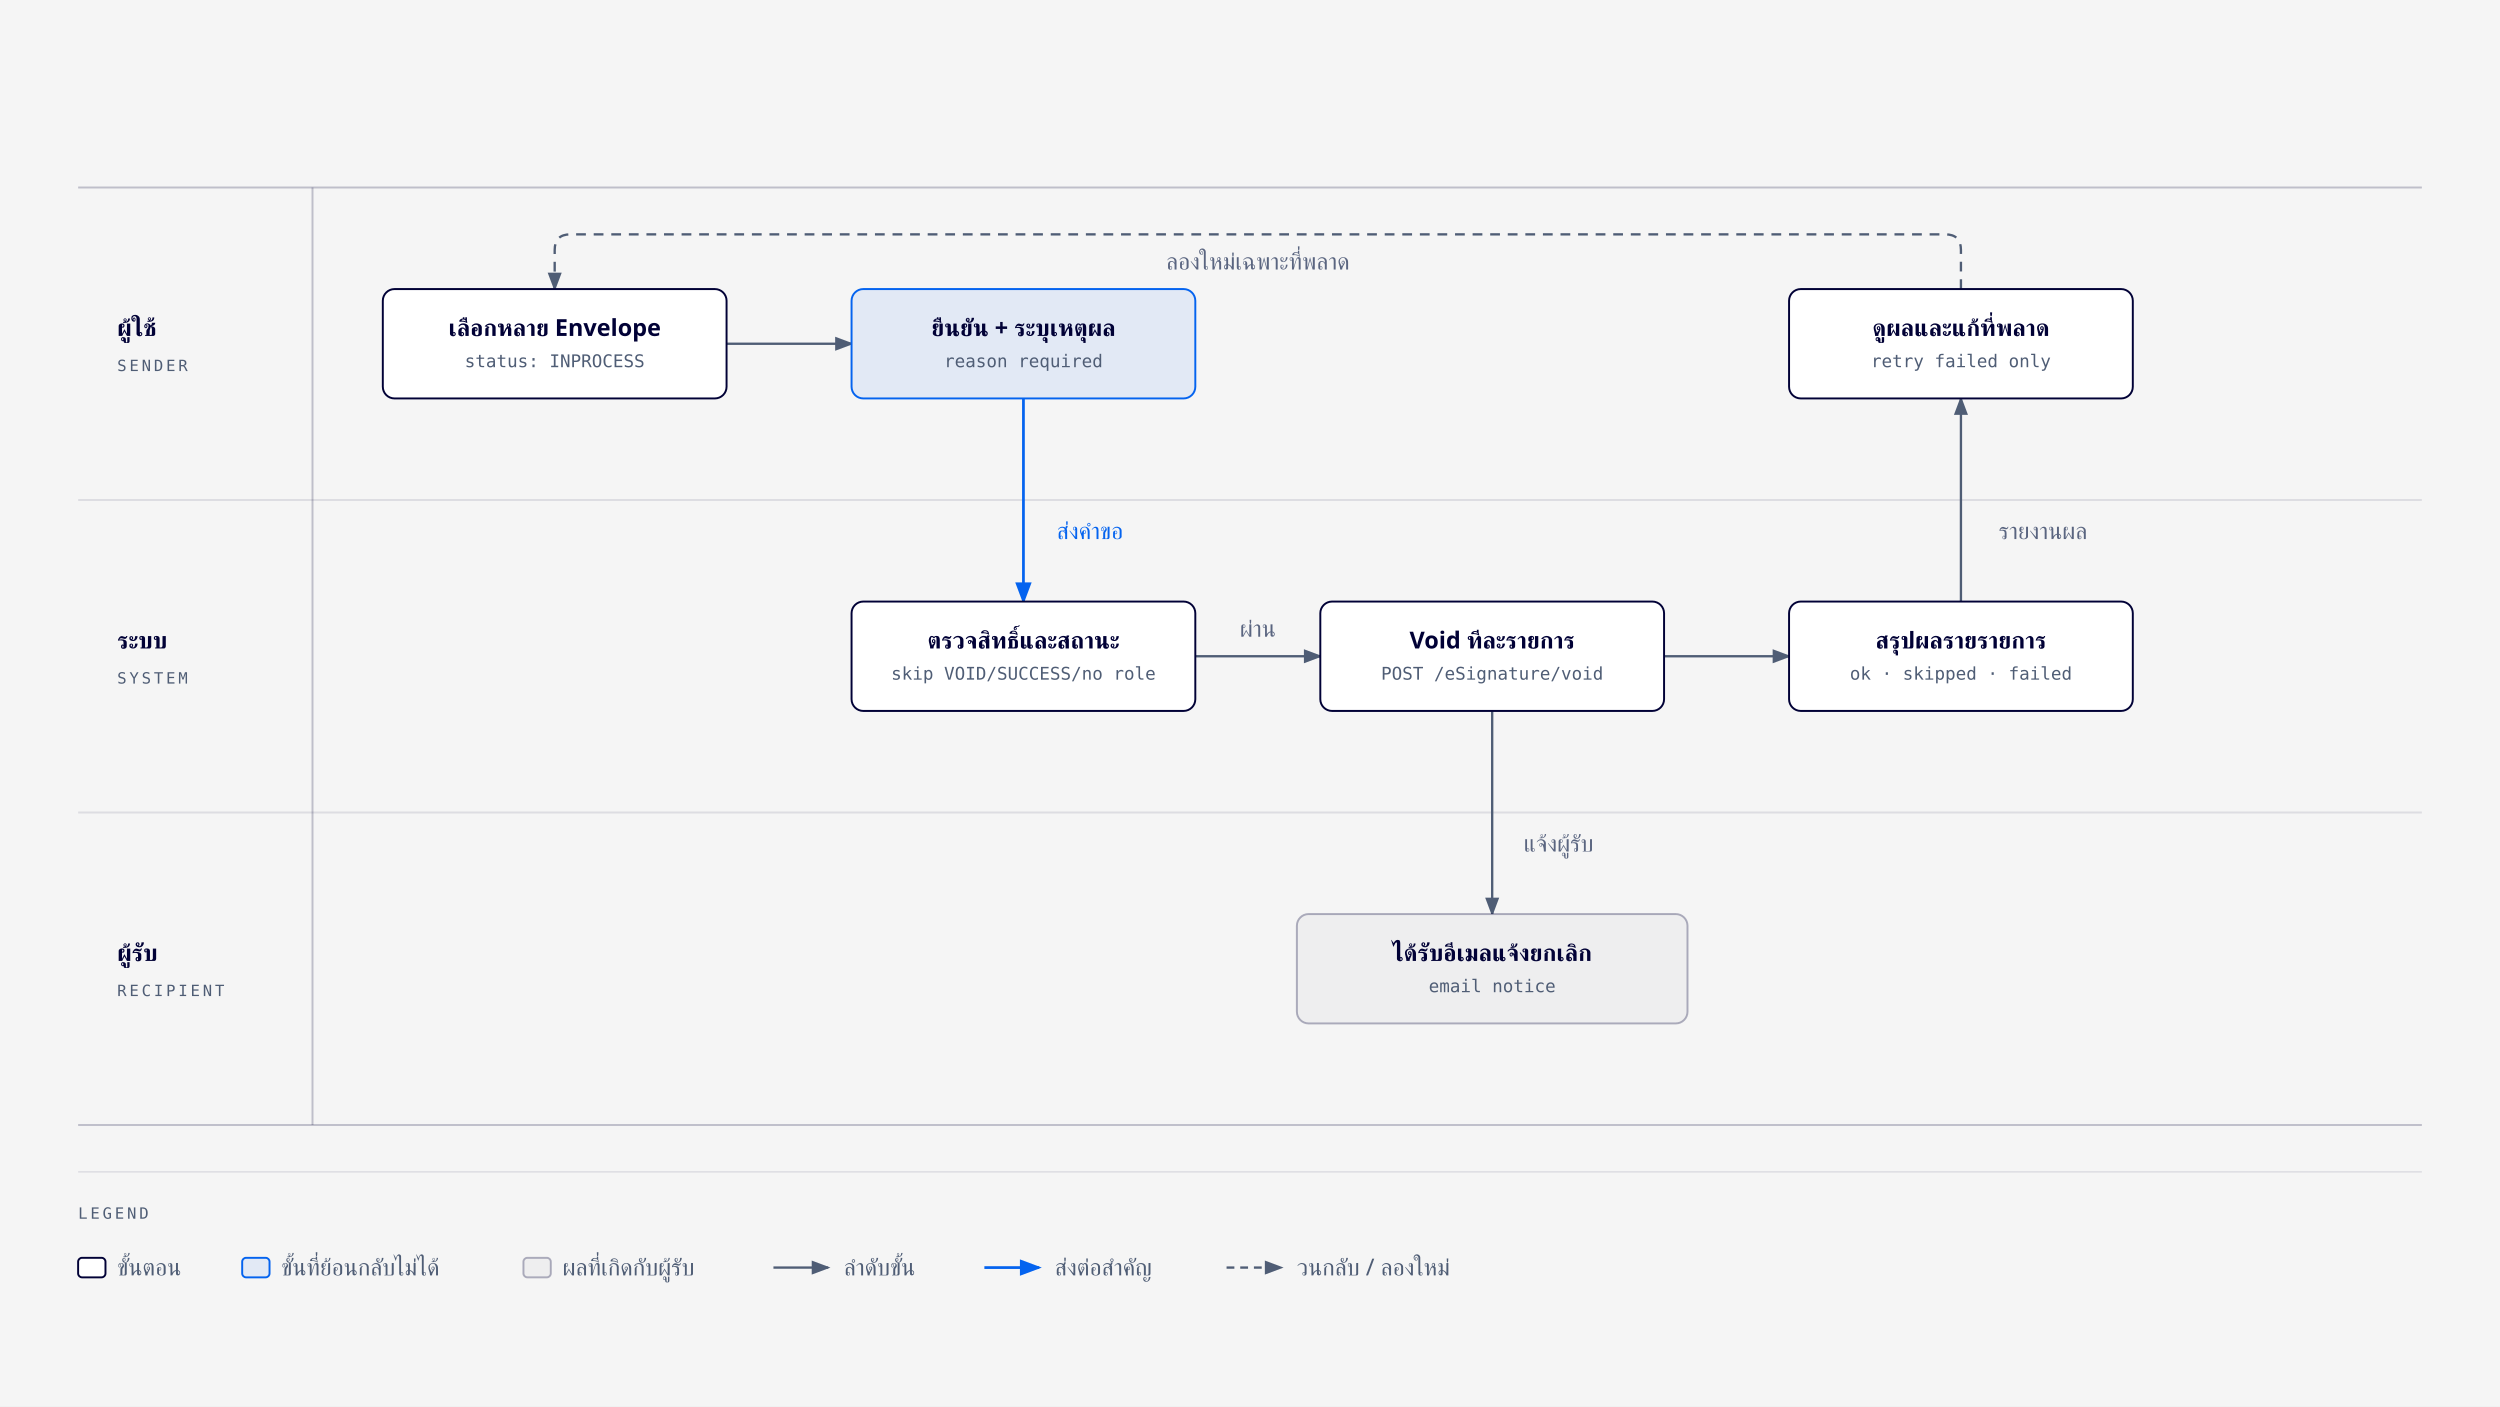
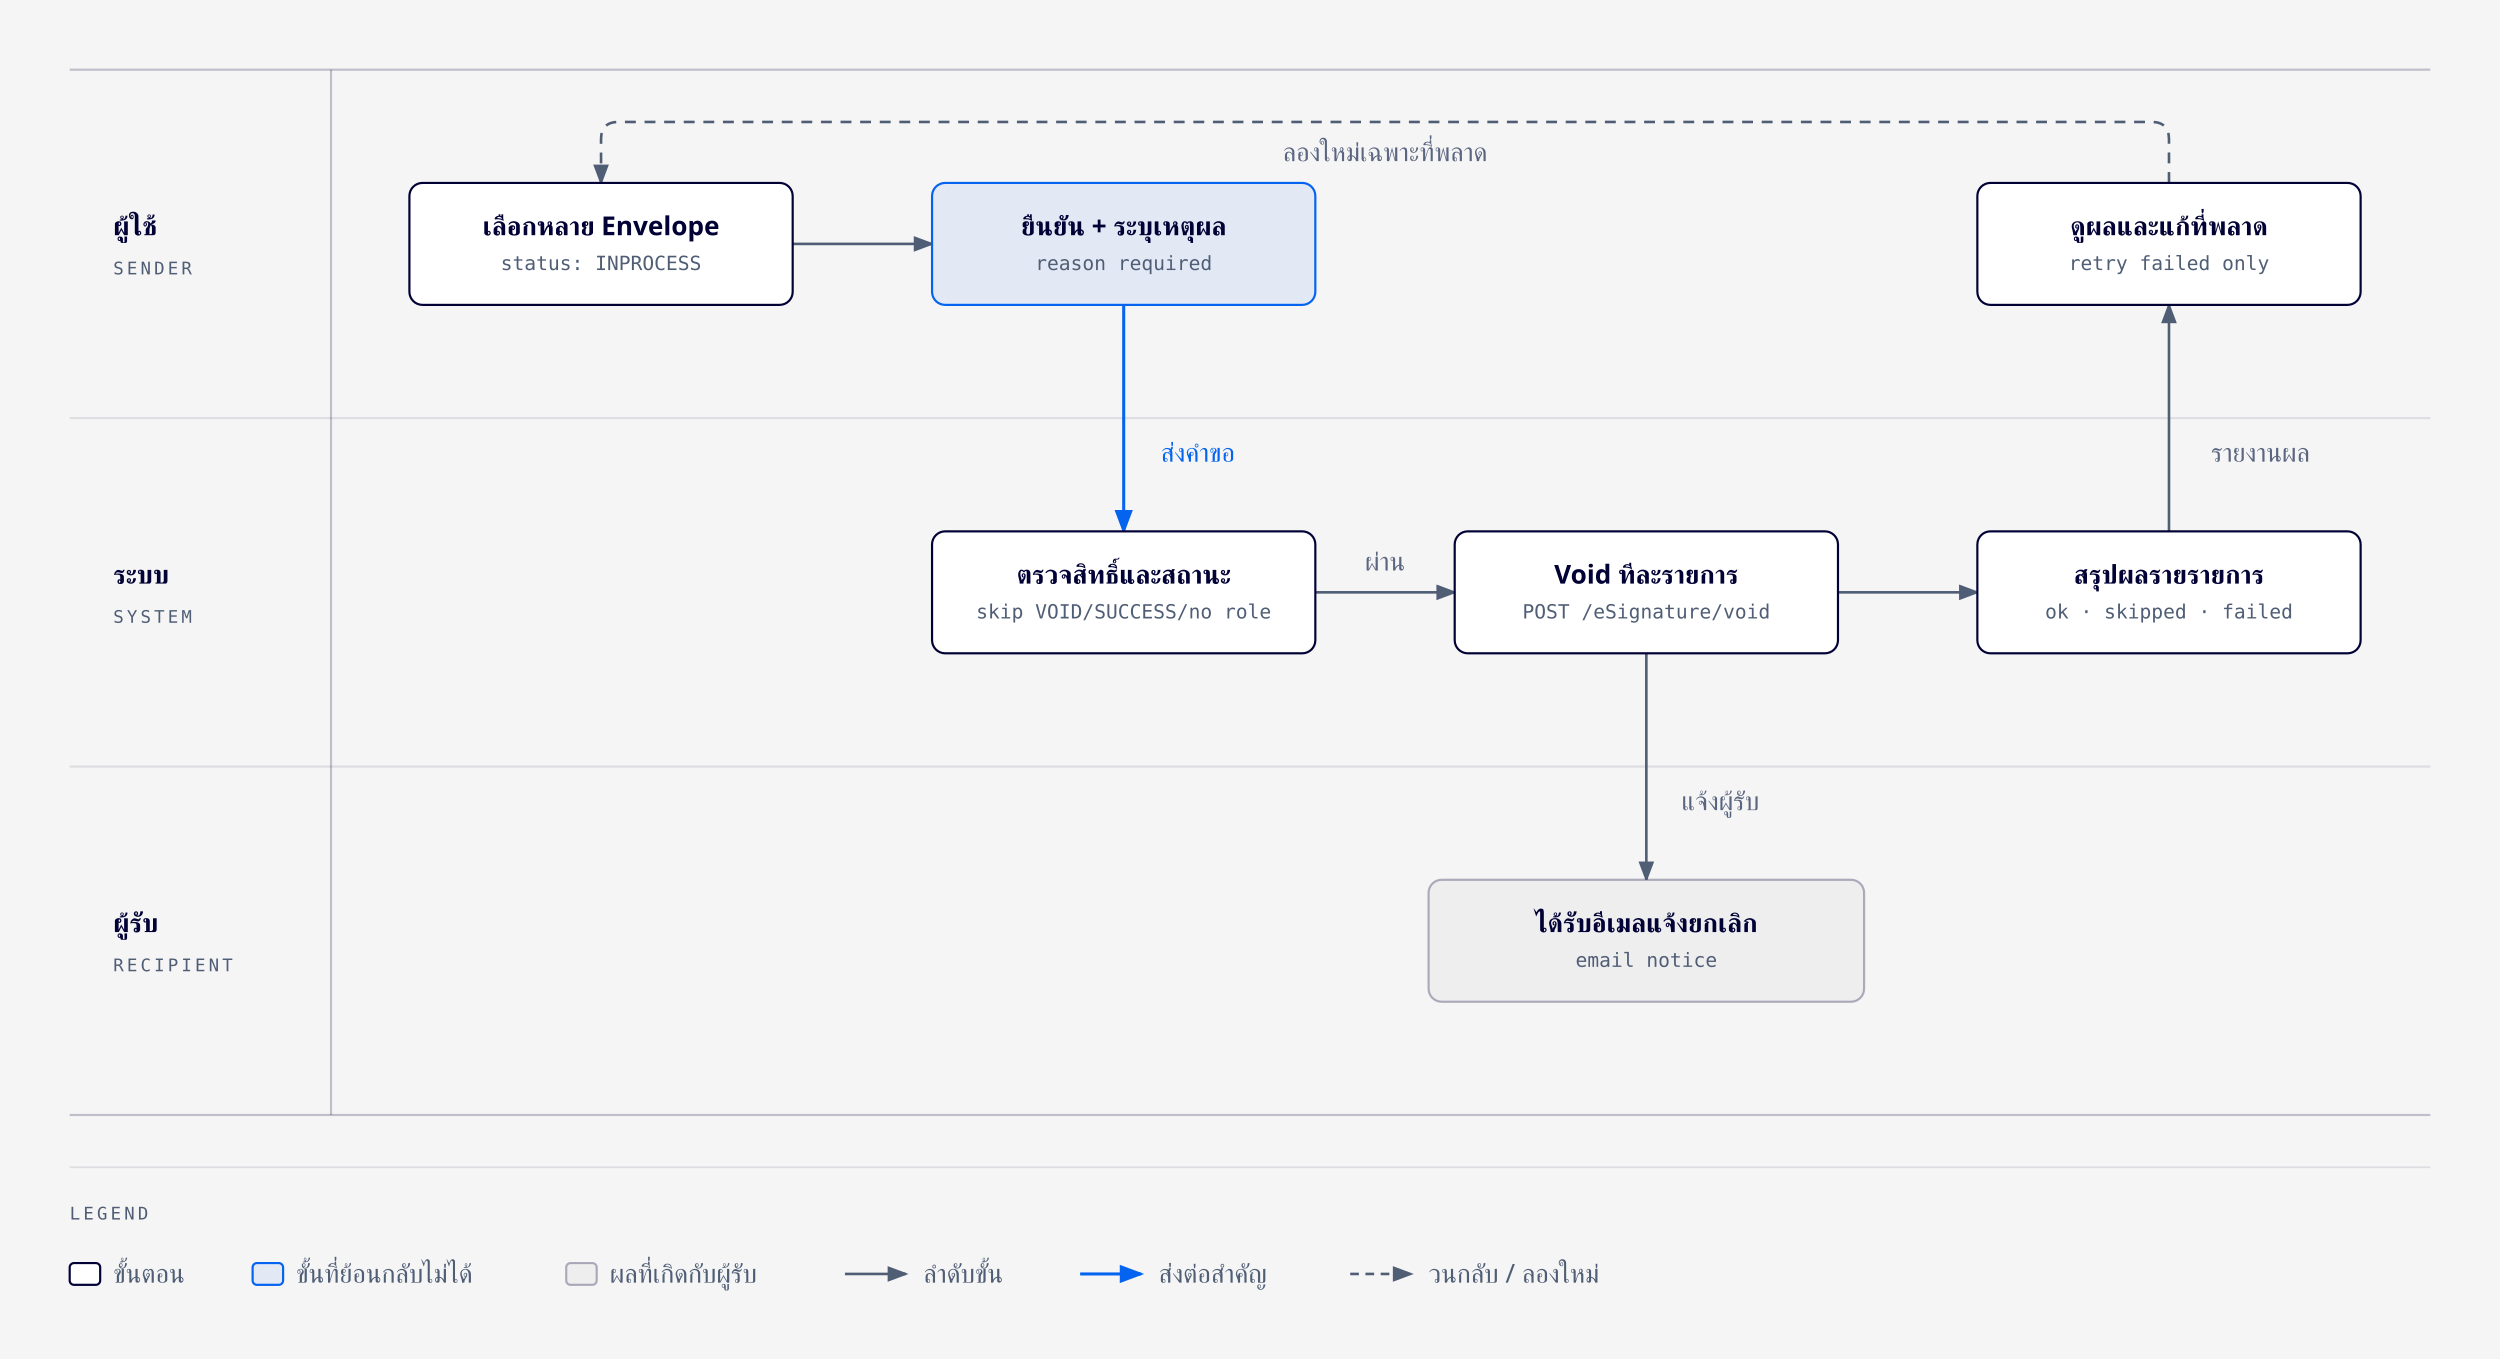
- <svg xmlns="http://www.w3.org/2000/svg" viewBox="0 0 1280 720" width="1280" height="720" role="img" aria-labelledby="bulk-void-envelope-title bulk-void-envelope-desc">
+ <svg xmlns="http://www.w3.org/2000/svg" viewBox="8 64 1148 624" width="1148" height="624" role="img" aria-labelledby="bulk-void-envelope-title bulk-void-envelope-desc">
  <defs>
    <marker id="bulk-void-envelope-arrow" markerWidth="8" markerHeight="6" refX="7" refY="3" orient="auto">
      <polygon points="0 0, 8 3, 0 6" fill="#4f5d75" />
    </marker>
    <marker id="bulk-void-envelope-arrow-accent" markerWidth="8" markerHeight="6" refX="7" refY="3" orient="auto">
      <polygon points="0 0, 8 3, 0 6" fill="#0463EF" />
    </marker>
  </defs>
-   <rect width="100%" height="100%" fill="#f5f5f5" />
-   <line x1="40" y1="96" x2="1240" y2="96" stroke="rgba(1,1,54,0.22)" stroke-width="1" />
-   <line x1="40" y1="256" x2="1240" y2="256" stroke="rgba(1,1,54,0.10)" stroke-width="1" />
-   <line x1="40" y1="416" x2="1240" y2="416" stroke="rgba(1,1,54,0.10)" stroke-width="1" />
-   <line x1="40" y1="576" x2="1240" y2="576" stroke="rgba(1,1,54,0.22)" stroke-width="1" />
+   <rect x="8" y="64" width="1148" height="624" fill="#f5f5f5" />
+   <line x1="40" y1="96" x2="1124" y2="96" stroke="rgba(1,1,54,0.22)" stroke-width="1" />
+   <line x1="40" y1="256" x2="1124" y2="256" stroke="rgba(1,1,54,0.10)" stroke-width="1" />
+   <line x1="40" y1="416" x2="1124" y2="416" stroke="rgba(1,1,54,0.10)" stroke-width="1" />
+   <line x1="40" y1="576" x2="1124" y2="576" stroke="rgba(1,1,54,0.22)" stroke-width="1" />
  <line x1="160" y1="96" x2="160" y2="576" stroke="rgba(1,1,54,0.22)" stroke-width="1" />
  <text x="60" y="172" fill="#010136" font-size="12" font-weight="600" font-family="'Geist', 'IBM Plex Sans Thai', sans-serif">ผู้ใช้</text>
  <text x="60" y="190" fill="#4f5d75" font-size="8" font-family="'Geist Mono', monospace" letter-spacing="0.18em">SENDER</text>
  <text x="60" y="332" fill="#010136" font-size="12" font-weight="600" font-family="'Geist', 'IBM Plex Sans Thai', sans-serif">ระบบ</text>
  <text x="60" y="350" fill="#4f5d75" font-size="8" font-family="'Geist Mono', monospace" letter-spacing="0.18em">SYSTEM</text>
  <text x="60" y="492" fill="#010136" font-size="12" font-weight="600" font-family="'Geist', 'IBM Plex Sans Thai', sans-serif">ผู้รับ</text>
  <text x="60" y="510" fill="#4f5d75" font-size="8" font-family="'Geist Mono', monospace" letter-spacing="0.18em">RECIPIENT</text>
  <line x1="372" y1="176" x2="436" y2="176" stroke="#4f5d75" stroke-width="1.2" marker-end="url(#bulk-void-envelope-arrow)" />
  <line x1="524" y1="204" x2="524" y2="308" stroke="#0463EF" stroke-width="1.4" marker-end="url(#bulk-void-envelope-arrow-accent)" />
  <line x1="612" y1="336" x2="676" y2="336" stroke="#4f5d75" stroke-width="1.2" marker-end="url(#bulk-void-envelope-arrow)" />
  <line x1="852" y1="336" x2="916" y2="336" stroke="#4f5d75" stroke-width="1.2" marker-end="url(#bulk-void-envelope-arrow)" />
  <line x1="1004" y1="308" x2="1004" y2="204" stroke="#4f5d75" stroke-width="1.2" marker-end="url(#bulk-void-envelope-arrow)" />
  <line x1="764" y1="364" x2="764" y2="468" stroke="#4f5d75" stroke-width="1.2" marker-end="url(#bulk-void-envelope-arrow)" />
  <path d="M 1004,148 V 128 Q 1004,120 996,120 H 292 Q 284,120 284,128 V 148" fill="none" stroke="#4f5d75" stroke-width="1.2" stroke-dasharray="5,4" marker-end="url(#bulk-void-envelope-arrow)" />
  <rect x="532" y="264" width="52" height="16" rx="2" fill="#f5f5f5" />
  <text x="558" y="276" fill="#0463EF" font-size="12" font-weight="500" font-family="'Geist', 'IBM Plex Sans Thai', sans-serif" text-anchor="middle">ส่งคำขอ</text>
  <rect x="628" y="314" width="32" height="16" rx="2" fill="#f5f5f5" />
  <text x="644" y="326" fill="#5a6580" font-size="12" font-weight="500" font-family="'Geist', 'IBM Plex Sans Thai', sans-serif" text-anchor="middle">ผ่าน</text>
  <rect x="1012" y="264" width="68" height="16" rx="2" fill="#f5f5f5" />
  <text x="1046" y="276" fill="#5a6580" font-size="12" font-weight="500" font-family="'Geist', 'IBM Plex Sans Thai', sans-serif" text-anchor="middle">รายงานผล</text>
  <rect x="772" y="424" width="52" height="16" rx="2" fill="#f5f5f5" />
  <text x="798" y="436" fill="#5a6580" font-size="12" font-weight="500" font-family="'Geist', 'IBM Plex Sans Thai', sans-serif" text-anchor="middle">แจ้งผู้รับ</text>
  <rect x="582" y="126" width="124" height="16" rx="2" fill="#f5f5f5" />
  <text x="644" y="138" fill="#5a6580" font-size="12" font-weight="500" font-family="'Geist', 'IBM Plex Sans Thai', sans-serif" text-anchor="middle">ลองใหม่เฉพาะที่พลาด</text>
  <rect x="196" y="148" width="176" height="56" rx="6" fill="#f5f5f5" />
  <rect x="196" y="148" width="176" height="56" rx="6" fill="#ffffff" stroke="#010136" stroke-width="1" />
  <text x="284" y="172" fill="#010136" font-size="12" font-weight="600" font-family="'Geist', 'IBM Plex Sans Thai', sans-serif" text-anchor="middle">เลือกหลาย Envelope</text>
  <text x="284" y="188" fill="#4f5d75" font-size="9" font-family="'Geist Mono', monospace" text-anchor="middle">status: INPROCESS</text>
  <rect x="436" y="148" width="176" height="56" rx="6" fill="#f5f5f5" />
  <rect x="436" y="148" width="176" height="56" rx="6" fill="rgba(4,99,239,0.08)" stroke="#0463EF" stroke-width="1" />
  <text x="524" y="172" fill="#010136" font-size="12" font-weight="600" font-family="'Geist', 'IBM Plex Sans Thai', sans-serif" text-anchor="middle">ยืนยัน + ระบุเหตุผล</text>
  <text x="524" y="188" fill="#4f5d75" font-size="9" font-family="'Geist Mono', monospace" text-anchor="middle">reason required</text>
  <rect x="436" y="308" width="176" height="56" rx="6" fill="#f5f5f5" />
  <rect x="436" y="308" width="176" height="56" rx="6" fill="#ffffff" stroke="#010136" stroke-width="1" />
  <text x="524" y="332" fill="#010136" font-size="12" font-weight="600" font-family="'Geist', 'IBM Plex Sans Thai', sans-serif" text-anchor="middle">ตรวจสิทธิ์และสถานะ</text>
  <text x="524" y="348" fill="#4f5d75" font-size="9" font-family="'Geist Mono', monospace" text-anchor="middle">skip VOID/SUCCESS/no role</text>
  <rect x="676" y="308" width="176" height="56" rx="6" fill="#f5f5f5" />
  <rect x="676" y="308" width="176" height="56" rx="6" fill="#ffffff" stroke="#010136" stroke-width="1" />
  <text x="764" y="332" fill="#010136" font-size="12" font-weight="600" font-family="'Geist', 'IBM Plex Sans Thai', sans-serif" text-anchor="middle">Void ทีละรายการ</text>
  <text x="764" y="348" fill="#4f5d75" font-size="9" font-family="'Geist Mono', monospace" text-anchor="middle">POST /eSignature/void</text>
  <rect x="916" y="308" width="176" height="56" rx="6" fill="#f5f5f5" />
  <rect x="916" y="308" width="176" height="56" rx="6" fill="#ffffff" stroke="#010136" stroke-width="1" />
  <text x="1004" y="332" fill="#010136" font-size="12" font-weight="600" font-family="'Geist', 'IBM Plex Sans Thai', sans-serif" text-anchor="middle">สรุปผลรายรายการ</text>
  <text x="1004" y="348" fill="#4f5d75" font-size="9" font-family="'Geist Mono', monospace" text-anchor="middle">ok · skipped · failed</text>
  <rect x="916" y="148" width="176" height="56" rx="6" fill="#f5f5f5" />
  <rect x="916" y="148" width="176" height="56" rx="6" fill="#ffffff" stroke="#010136" stroke-width="1" />
  <text x="1004" y="172" fill="#010136" font-size="12" font-weight="600" font-family="'Geist', 'IBM Plex Sans Thai', sans-serif" text-anchor="middle">ดูผลและแก้ที่พลาด</text>
  <text x="1004" y="188" fill="#4f5d75" font-size="9" font-family="'Geist Mono', monospace" text-anchor="middle">retry failed only</text>
  <rect x="664" y="468" width="200" height="56" rx="6" fill="#f5f5f5" />
  <rect x="664" y="468" width="200" height="56" rx="6" fill="rgba(1,1,54,0.03)" stroke="rgba(1,1,54,0.30)" stroke-width="1" />
  <text x="764" y="492" fill="#010136" font-size="12" font-weight="600" font-family="'Geist', 'IBM Plex Sans Thai', sans-serif" text-anchor="middle">ได้รับอีเมลแจ้งยกเลิก</text>
  <text x="764" y="508" fill="#4f5d75" font-size="9" font-family="'Geist Mono', monospace" text-anchor="middle">email notice</text>
-   <line x1="40" y1="600" x2="1240" y2="600" stroke="rgba(1,1,54,0.10)" stroke-width="0.8" />
+   <line x1="40" y1="600" x2="1124" y2="600" stroke="rgba(1,1,54,0.10)" stroke-width="0.8" />
  <text x="40" y="624" fill="#4f5d75" font-size="8" font-family="'Geist Mono', monospace" letter-spacing="0.18em">LEGEND</text>
  <rect x="40" y="644" width="14" height="10" rx="2" fill="#ffffff" stroke="#010136" stroke-width="1" />
  <text x="60" y="653" fill="#4f5d75" font-size="12" font-family="'Geist', 'IBM Plex Sans Thai', sans-serif">ขั้นตอน</text>
  <rect x="124" y="644" width="14" height="10" rx="2" fill="rgba(4,99,239,0.08)" stroke="#0463EF" stroke-width="1" />
  <text x="144" y="653" fill="#4f5d75" font-size="12" font-family="'Geist', 'IBM Plex Sans Thai', sans-serif">ขั้นที่ย้อนกลับไม่ได้</text>
  <rect x="268" y="644" width="14" height="10" rx="2" fill="rgba(1,1,54,0.03)" stroke="rgba(1,1,54,0.30)" stroke-width="1" />
  <text x="288" y="653" fill="#4f5d75" font-size="12" font-family="'Geist', 'IBM Plex Sans Thai', sans-serif">ผลที่เกิดกับผู้รับ</text>
  <line x1="396" y1="649" x2="424" y2="649" stroke="#4f5d75" stroke-width="1.2" marker-end="url(#bulk-void-envelope-arrow)" />
  <text x="432" y="653" fill="#4f5d75" font-size="12" font-family="'Geist', 'IBM Plex Sans Thai', sans-serif">ลำดับขั้น</text>
  <line x1="504" y1="649" x2="532" y2="649" stroke="#0463EF" stroke-width="1.4" marker-end="url(#bulk-void-envelope-arrow-accent)" />
  <text x="540" y="653" fill="#4f5d75" font-size="12" font-family="'Geist', 'IBM Plex Sans Thai', sans-serif">ส่งต่อสำคัญ</text>
  <line x1="628" y1="649" x2="656" y2="649" stroke="#4f5d75" stroke-width="1.2" stroke-dasharray="4,3" marker-end="url(#bulk-void-envelope-arrow)" />
  <text x="664" y="653" fill="#4f5d75" font-size="12" font-family="'Geist', 'IBM Plex Sans Thai', sans-serif">วนกลับ / ลองใหม่</text>
</svg>
